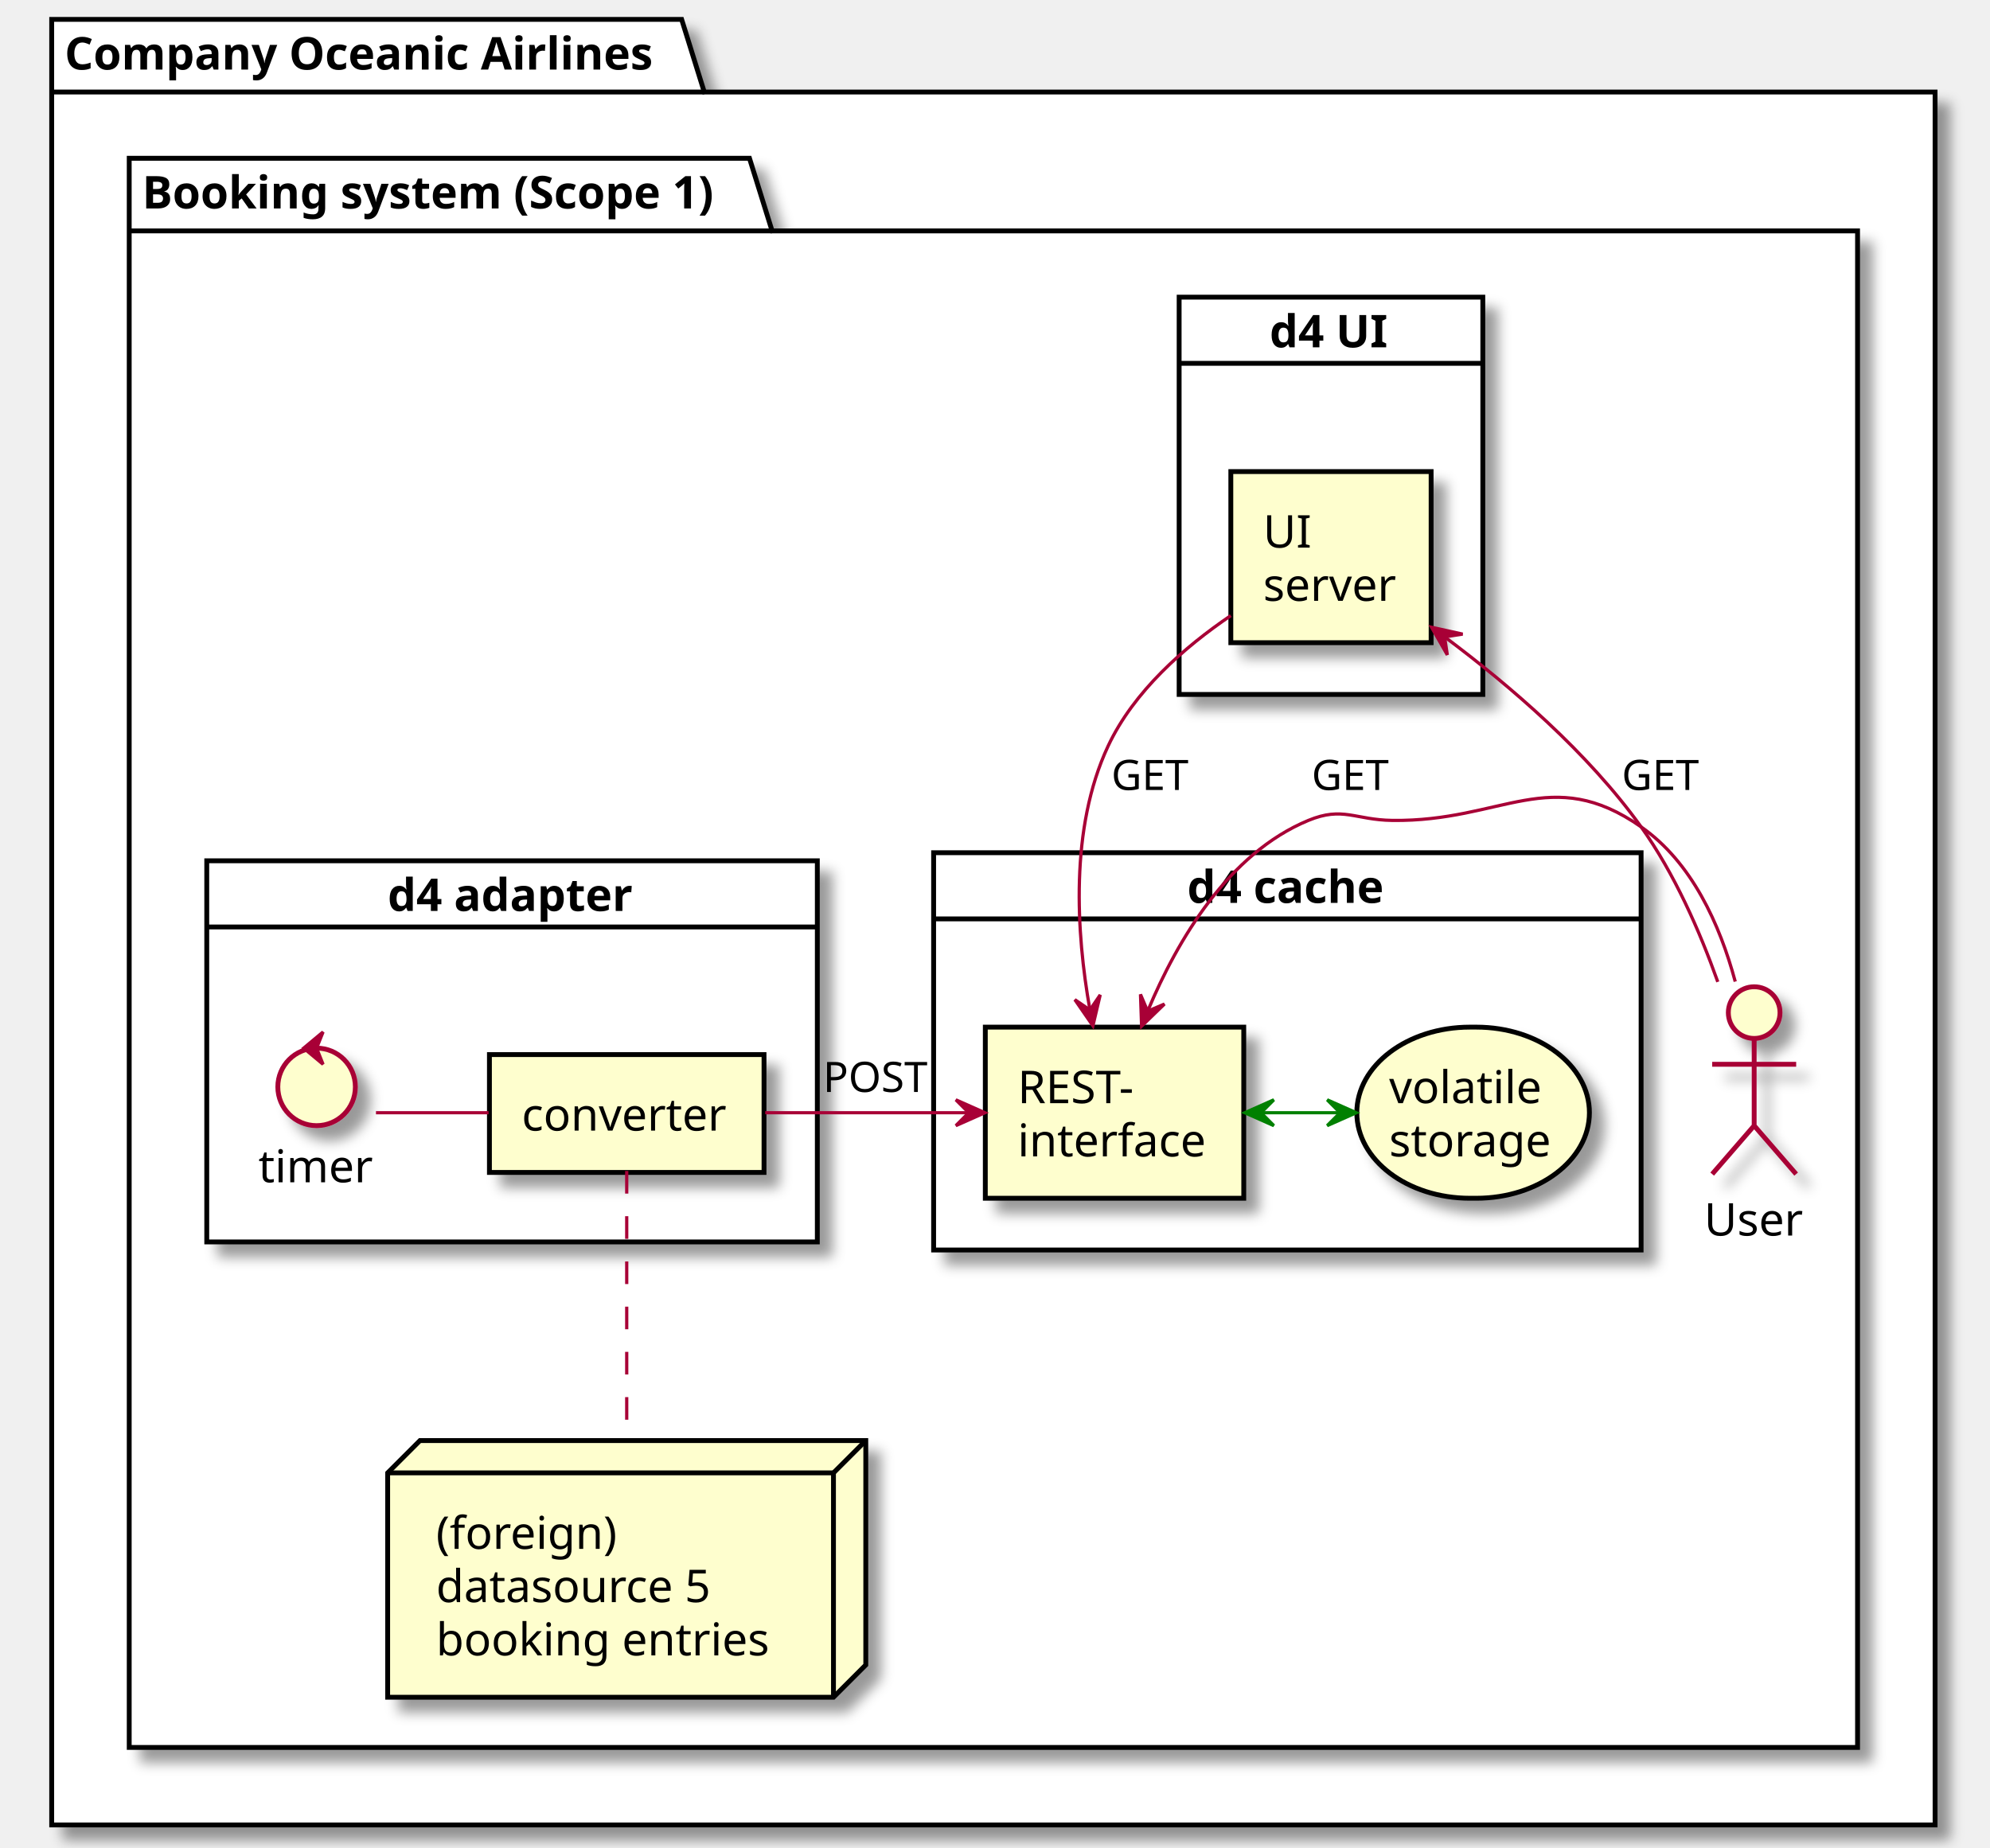
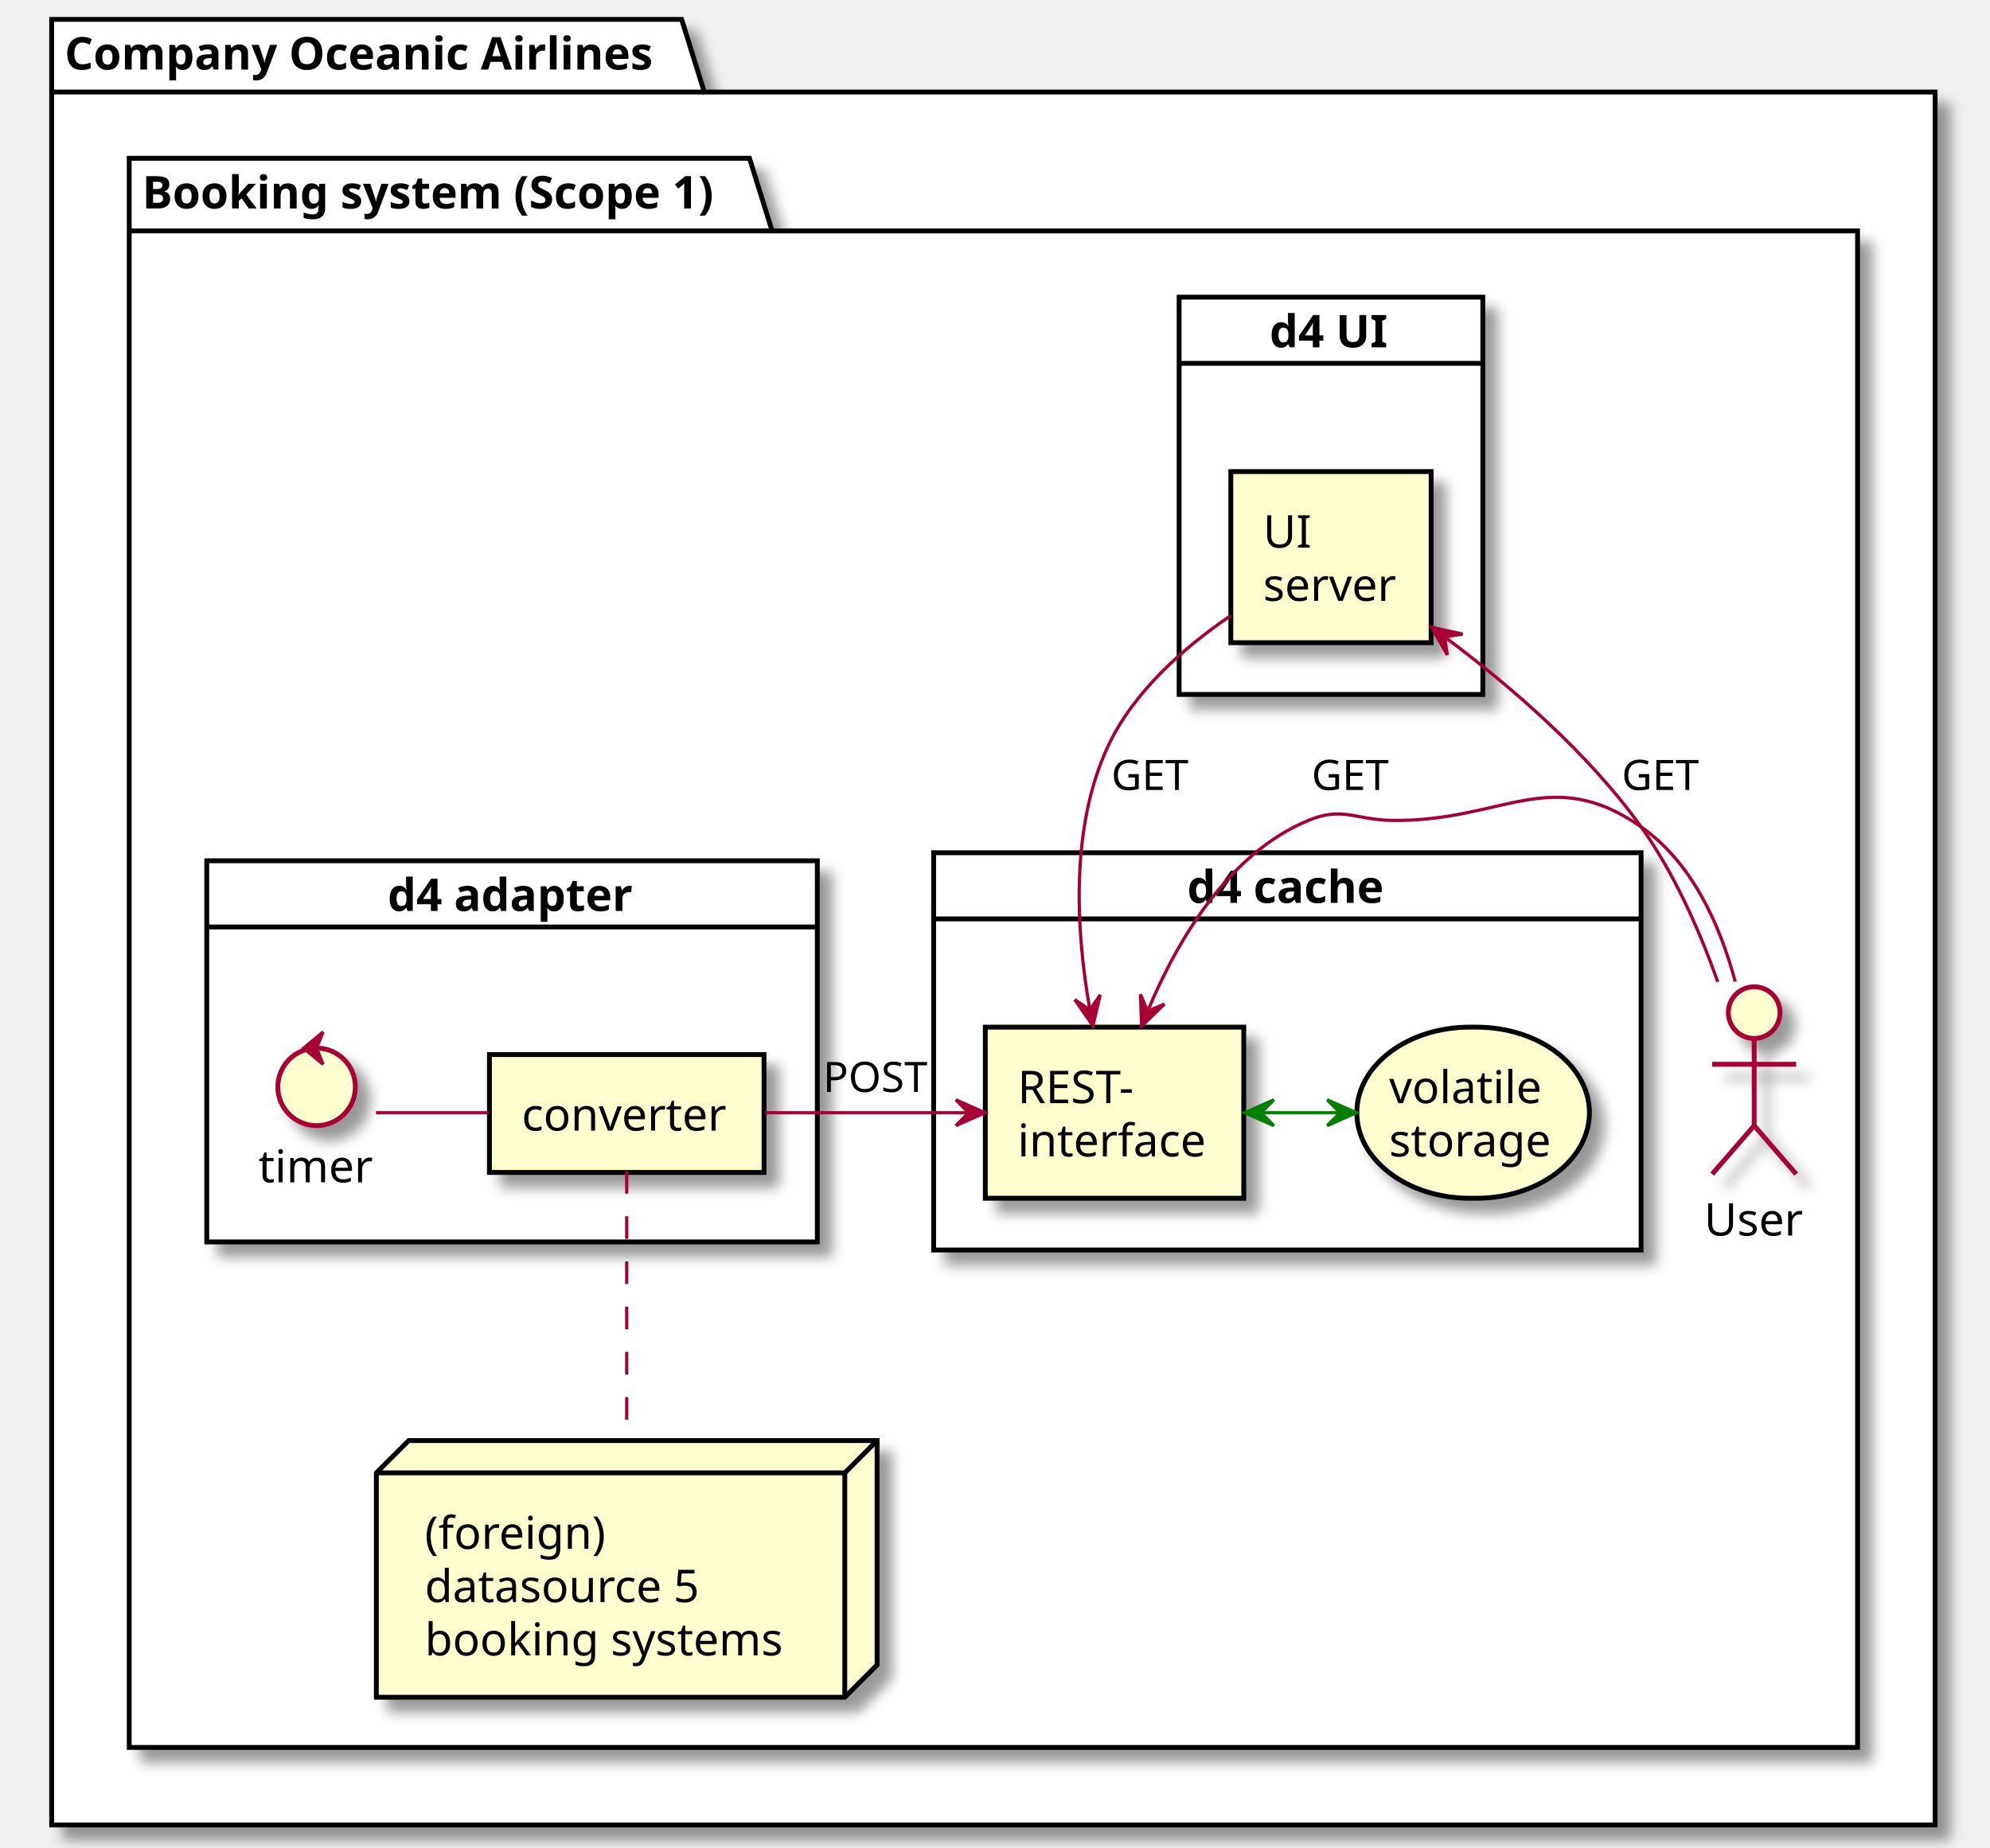
<svg xmlns="http://www.w3.org/2000/svg" contentScriptType="application/ecmascript" contentStyleType="text/css" height="572px" preserveAspectRatio="none" style="width:616px;height:572px;background:#FFFFFF;" version="1.1" viewBox="0 0 616 572" width="616px" zoomAndPan="magnify">
  <defs>
-     <filter height="300%" id="fzad8c2wwtqmp" width="300%" x="-1" y="-1">
+     <filter height="300%" id="f5hv8vr30603n" width="300%" x="-1" y="-1">
      <feGaussianBlur result="blurOut" stdDeviation="2.0" />
      <feColorMatrix in="blurOut" result="blurOut2" type="matrix" values="0 0 0 0 0 0 0 0 0 0 0 0 0 0 0 0 0 0 .4 0" />
      <feOffset dx="4.0" dy="4.0" in="blurOut2" result="blurOut3" />
      <feBlend in="SourceGraphic" in2="blurOut3" mode="normal" />
    </filter>
  </defs>
  <g>
-     <polygon fill="#FFFFFF" filter="url(#fzad8c2wwtqmp)" points="16,6,211,6,218,28.488,599,28.488,599,565,16,565,16,6" style="stroke:#000000;stroke-width:1.5;" />
+     <polygon fill="#FFFFFF" filter="url(#f5hv8vr30603n)" points="16,6,211,6,218,28.488,599,28.488,599,565,16,565,16,6" style="stroke:#000000;stroke-width:1.5;" />
    <line style="stroke:#000000;stroke-width:1.5;" x1="16" x2="218" y1="28.488" y2="28.488" />
    <text fill="#000000" font-family="sans-serif" font-size="14" font-weight="bold" lengthAdjust="spacing" textLength="189" x="20" y="21.535">Company Oceanic Airlines</text>
-     <polygon fill="#FFFFFF" filter="url(#fzad8c2wwtqmp)" points="40,49,232,49,239,71.488,575,71.488,575,541,40,541,40,49" style="stroke:#000000;stroke-width:1.5;" />
+     <polygon fill="#FFFFFF" filter="url(#f5hv8vr30603n)" points="40,49,232,49,239,71.488,575,71.488,575,541,40,541,40,49" style="stroke:#000000;stroke-width:1.5;" />
    <line style="stroke:#000000;stroke-width:1.5;" x1="40" x2="239" y1="71.488" y2="71.488" />
    <text fill="#000000" font-family="sans-serif" font-size="14" font-weight="bold" lengthAdjust="spacing" textLength="186" x="44" y="64.535">Booking system (Scope 1)</text>
-     <rect fill="#FFFFFF" filter="url(#fzad8c2wwtqmp)" height="123" style="stroke:#000000;stroke-width:1.5;" width="219" x="289" y="264" />
+     <rect fill="#FFFFFF" filter="url(#f5hv8vr30603n)" height="123" style="stroke:#000000;stroke-width:1.5;" width="219" x="289" y="264" />
    <line style="stroke:#000000;stroke-width:1.5;" x1="289" x2="508" y1="284.488" y2="284.488" />
    <text fill="#000000" font-family="sans-serif" font-size="14" font-weight="bold" lengthAdjust="spacing" textLength="62" x="367.5" y="279.535">d4 cache</text>
-     <rect fill="#FFFFFF" filter="url(#fzad8c2wwtqmp)" height="123" style="stroke:#000000;stroke-width:1.5;" width="94" x="365" y="92" />
+     <rect fill="#FFFFFF" filter="url(#f5hv8vr30603n)" height="123" style="stroke:#000000;stroke-width:1.5;" width="94" x="365" y="92" />
    <line style="stroke:#000000;stroke-width:1.5;" x1="365" x2="459" y1="112.488" y2="112.488" />
    <text fill="#000000" font-family="sans-serif" font-size="14" font-weight="bold" lengthAdjust="spacing" textLength="38" x="393" y="107.535">d4 UI</text>
-     <rect fill="#FFFFFF" filter="url(#fzad8c2wwtqmp)" height="118" style="stroke:#000000;stroke-width:1.5;" width="189" x="64" y="266.5" />
+     <rect fill="#FFFFFF" filter="url(#f5hv8vr30603n)" height="118" style="stroke:#000000;stroke-width:1.5;" width="189" x="64" y="266.5" />
    <line style="stroke:#000000;stroke-width:1.5;" x1="64" x2="253" y1="286.988" y2="286.988" />
    <text fill="#000000" font-family="sans-serif" font-size="14" font-weight="bold" lengthAdjust="spacing" textLength="77" x="120" y="282.035">d4 adapter</text>
-     <polygon fill="#FEFECE" filter="url(#fzad8c2wwtqmp)" points="120,456,130,446,268,446,268,515.465,258,525.465,120,525.465,120,456" style="stroke:#000000;stroke-width:1.5;" />
-     <line style="stroke:#000000;stroke-width:1.5;" x1="258" x2="268" y1="456" y2="446" />
-     <line style="stroke:#000000;stroke-width:1.5;" x1="120" x2="258" y1="456" y2="456" />
-     <line style="stroke:#000000;stroke-width:1.5;" x1="258" x2="258" y1="456" y2="525.465" />
-     <text fill="#000000" font-family="sans-serif" font-size="14" lengthAdjust="spacing" textLength="60" x="135" y="479.535">(foreign)</text>
-     <text fill="#000000" font-family="sans-serif" font-size="14" lengthAdjust="spacing" textLength="89" x="135" y="496.023">datasource 5</text>
-     <text fill="#000000" font-family="sans-serif" font-size="14" lengthAdjust="spacing" textLength="108" x="135" y="512.512">booking entries</text>
-     <ellipse cx="543" cy="313.5" fill="#FEFECE" filter="url(#fzad8c2wwtqmp)" rx="8" ry="8" style="stroke:#A80036;stroke-width:1.5;" />
-     <path d="M543,321.5 L543,348.5 M530,329.5 L556,329.5 M543,348.5 L530,363.5 M543,348.5 L556,363.5 " fill="none" filter="url(#fzad8c2wwtqmp)" style="stroke:#A80036;stroke-width:1.5;" />
+     <polygon fill="#FEFECE" filter="url(#f5hv8vr30603n)" points="116.5,456,126.5,446,271.5,446,271.5,515.465,261.5,525.465,116.5,525.465,116.5,456" style="stroke:#000000;stroke-width:1.5;" />
+     <line style="stroke:#000000;stroke-width:1.5;" x1="261.5" x2="271.5" y1="456" y2="446" />
+     <line style="stroke:#000000;stroke-width:1.5;" x1="116.5" x2="261.5" y1="456" y2="456" />
+     <line style="stroke:#000000;stroke-width:1.5;" x1="261.5" x2="261.5" y1="456" y2="525.465" />
+     <text fill="#000000" font-family="sans-serif" font-size="14" lengthAdjust="spacing" textLength="60" x="131.5" y="479.535">(foreign)</text>
+     <text fill="#000000" font-family="sans-serif" font-size="14" lengthAdjust="spacing" textLength="89" x="131.5" y="496.023">datasource 5</text>
+     <text fill="#000000" font-family="sans-serif" font-size="14" lengthAdjust="spacing" textLength="115" x="131.5" y="512.512">booking systems</text>
+     <ellipse cx="543" cy="313.5" fill="#FEFECE" filter="url(#f5hv8vr30603n)" rx="8" ry="8" style="stroke:#A80036;stroke-width:1.5;" />
+     <path d="M543,321.5 L543,348.5 M530,329.5 L556,329.5 M543,348.5 L530,363.5 M543,348.5 L556,363.5 " fill="none" filter="url(#f5hv8vr30603n)" style="stroke:#A80036;stroke-width:1.5;" />
    <text fill="#000000" font-family="sans-serif" font-size="14" lengthAdjust="spacing" textLength="31" x="527.5" y="382.535">User</text>
-     <rect fill="#FEFECE" filter="url(#fzad8c2wwtqmp)" height="52.977" style="stroke:#000000;stroke-width:1.5;" width="80" x="305" y="318" />
+     <rect fill="#FEFECE" filter="url(#f5hv8vr30603n)" height="52.977" style="stroke:#000000;stroke-width:1.5;" width="80" x="305" y="318" />
    <text fill="#000000" font-family="sans-serif" font-size="14" lengthAdjust="spacing" textLength="42" x="315" y="341.535">REST-</text>
    <text fill="#000000" font-family="sans-serif" font-size="14" lengthAdjust="spacing" textLength="60" x="315" y="358.023">interface</text>
-     <rect fill="#FEFECE" filter="url(#fzad8c2wwtqmp)" height="52.977" rx="35" ry="35" style="stroke:#000000;stroke-width:1.5;" width="72" x="420" y="318" />
+     <rect fill="#FEFECE" filter="url(#f5hv8vr30603n)" height="52.977" rx="35" ry="35" style="stroke:#000000;stroke-width:1.5;" width="72" x="420" y="318" />
    <text fill="#000000" font-family="sans-serif" font-size="14" lengthAdjust="spacing" textLength="49" x="430" y="341.535">volatile</text>
    <text fill="#000000" font-family="sans-serif" font-size="14" lengthAdjust="spacing" textLength="52" x="430" y="358.023">storage</text>
-     <rect fill="#FEFECE" filter="url(#fzad8c2wwtqmp)" height="52.977" style="stroke:#000000;stroke-width:1.5;" width="62" x="381" y="146" />
+     <rect fill="#FEFECE" filter="url(#f5hv8vr30603n)" height="52.977" style="stroke:#000000;stroke-width:1.5;" width="62" x="381" y="146" />
    <text fill="#000000" font-family="sans-serif" font-size="14" lengthAdjust="spacing" textLength="14" x="391" y="169.535">UI</text>
    <text fill="#000000" font-family="sans-serif" font-size="14" lengthAdjust="spacing" textLength="42" x="391" y="186.023">server</text>
-     <ellipse cx="98" cy="336.5" fill="#FEFECE" filter="url(#fzad8c2wwtqmp)" rx="12" ry="12" style="stroke:#A80036;stroke-width:1.5;" />
+     <ellipse cx="98" cy="336.5" fill="#FEFECE" filter="url(#f5hv8vr30603n)" rx="12" ry="12" style="stroke:#A80036;stroke-width:1.5;" />
    <polygon fill="#A80036" points="94,324.5,100,319.5,98,324.5,100,329.5,94,324.5" style="stroke:#A80036;stroke-width:1.0;" />
    <text fill="#000000" font-family="sans-serif" font-size="14" lengthAdjust="spacing" textLength="36" x="80" y="366.035">timer</text>
-     <rect fill="#FEFECE" filter="url(#fzad8c2wwtqmp)" height="36.488" style="stroke:#000000;stroke-width:1.5;" width="85" x="151.5" y="326.5" />
+     <rect fill="#FEFECE" filter="url(#f5hv8vr30603n)" height="36.488" style="stroke:#000000;stroke-width:1.5;" width="85" x="151.5" y="326.5" />
    <text fill="#000000" font-family="sans-serif" font-size="14" lengthAdjust="spacing" textLength="65" x="161.5" y="350.035">converter</text>
    <path d="M390.45,344.5 C398.56,344.5 406.67,344.5 414.78,344.5 " fill="none" id="co_scp1_d4_cache_rest-co_scp1_d4_cache_store" style="stroke:#008000;stroke-width:1.0;" />
    <polygon fill="#008000" points="419.83,344.5,410.83,340.5,414.83,344.5,410.83,348.5,419.83,344.5" style="stroke:#008000;stroke-width:1.0;" />
    <polygon fill="#008000" points="385.32,344.5,394.32,348.5,390.32,344.5,394.32,340.5,385.32,344.5" style="stroke:#008000;stroke-width:1.0;" />
    <path d="M447.34,197.3 C467.33,212.22 491.53,232.97 508,256 C518.28,270.37 526.11,288.19 531.74,303.99 " fill="none" id="co_scp1_d4_ui_srv-backto-co_scp1_d4_actor_ui" style="stroke:#A80036;stroke-width:1.0;" />
    <polygon fill="#A80036" points="443.14,194.2,448.009,202.761,447.164,197.168,452.757,196.323,443.14,194.2" style="stroke:#A80036;stroke-width:1.0;" />
    <text fill="#000000" font-family="sans-serif" font-size="13" lengthAdjust="spacing" textLength="24" x="502" y="244.568">GET</text>
    <path d="M355.34,312.85 C364.46,291.06 380.23,264.26 405,254 C415.68,249.58 419.45,253.85 431,254 C465.23,254.44 479.94,236.39 508,256 C523.71,266.98 532.37,286.18 537.14,303.9 " fill="none" id="co_scp1_d4_cache_rest-backto-co_scp1_d4_actor_ui" style="stroke:#A80036;stroke-width:1.0;" />
    <polygon fill="#A80036" points="353.38,317.7,360.455,310.848,355.249,313.063,353.035,307.857,353.38,317.7" style="stroke:#A80036;stroke-width:1.0;" />
    <text fill="#000000" font-family="sans-serif" font-size="13" lengthAdjust="spacing" textLength="24" x="406" y="244.568">GET</text>
    <path d="M116.38,344.5 C128,344.5 139.62,344.5 151.25,344.5 " fill="none" id="co_scp1_d4_adpt_timer-co_scp1_d4_adpt_conv" style="stroke:#A80036;stroke-width:1.0;" />
    <path d="M194,362.54 C194,383.13 194,418.4 194,445.73 " fill="none" id="co_scp1_d4_adpt_conv-co_scp1_ds5" style="stroke:#A80036;stroke-width:1.0;stroke-dasharray:7.0,7.0;" />
    <path d="M236.87,344.5 C256.48,344.5 279.72,344.5 299.63,344.5 " fill="none" id="co_scp1_d4_adpt_conv-to-co_scp1_d4_cache_rest" style="stroke:#A80036;stroke-width:1.0;" />
    <polygon fill="#A80036" points="304.88,344.5,295.88,340.5,299.88,344.5,295.88,348.5,304.88,344.5" style="stroke:#A80036;stroke-width:1.0;" />
    <text fill="#000000" font-family="sans-serif" font-size="13" lengthAdjust="spacing" textLength="32" x="254.75" y="338.068">POST</text>
    <path d="M380.99,190.59 C366.59,200.36 350.94,214.05 343,231 C331.06,256.49 333.2,288.93 337.34,312.42 " fill="none" id="co_scp1_d4_ui_srv-to-co_scp1_d4_cache_rest" style="stroke:#A80036;stroke-width:1.0;" />
    <polygon fill="#A80036" points="338.31,317.59,340.569,308.004,337.382,312.677,332.709,309.489,338.31,317.59" style="stroke:#A80036;stroke-width:1.0;" />
    <text fill="#000000" font-family="sans-serif" font-size="13" lengthAdjust="spacing" textLength="24" x="344" y="244.568">GET</text>
  </g>
</svg>
